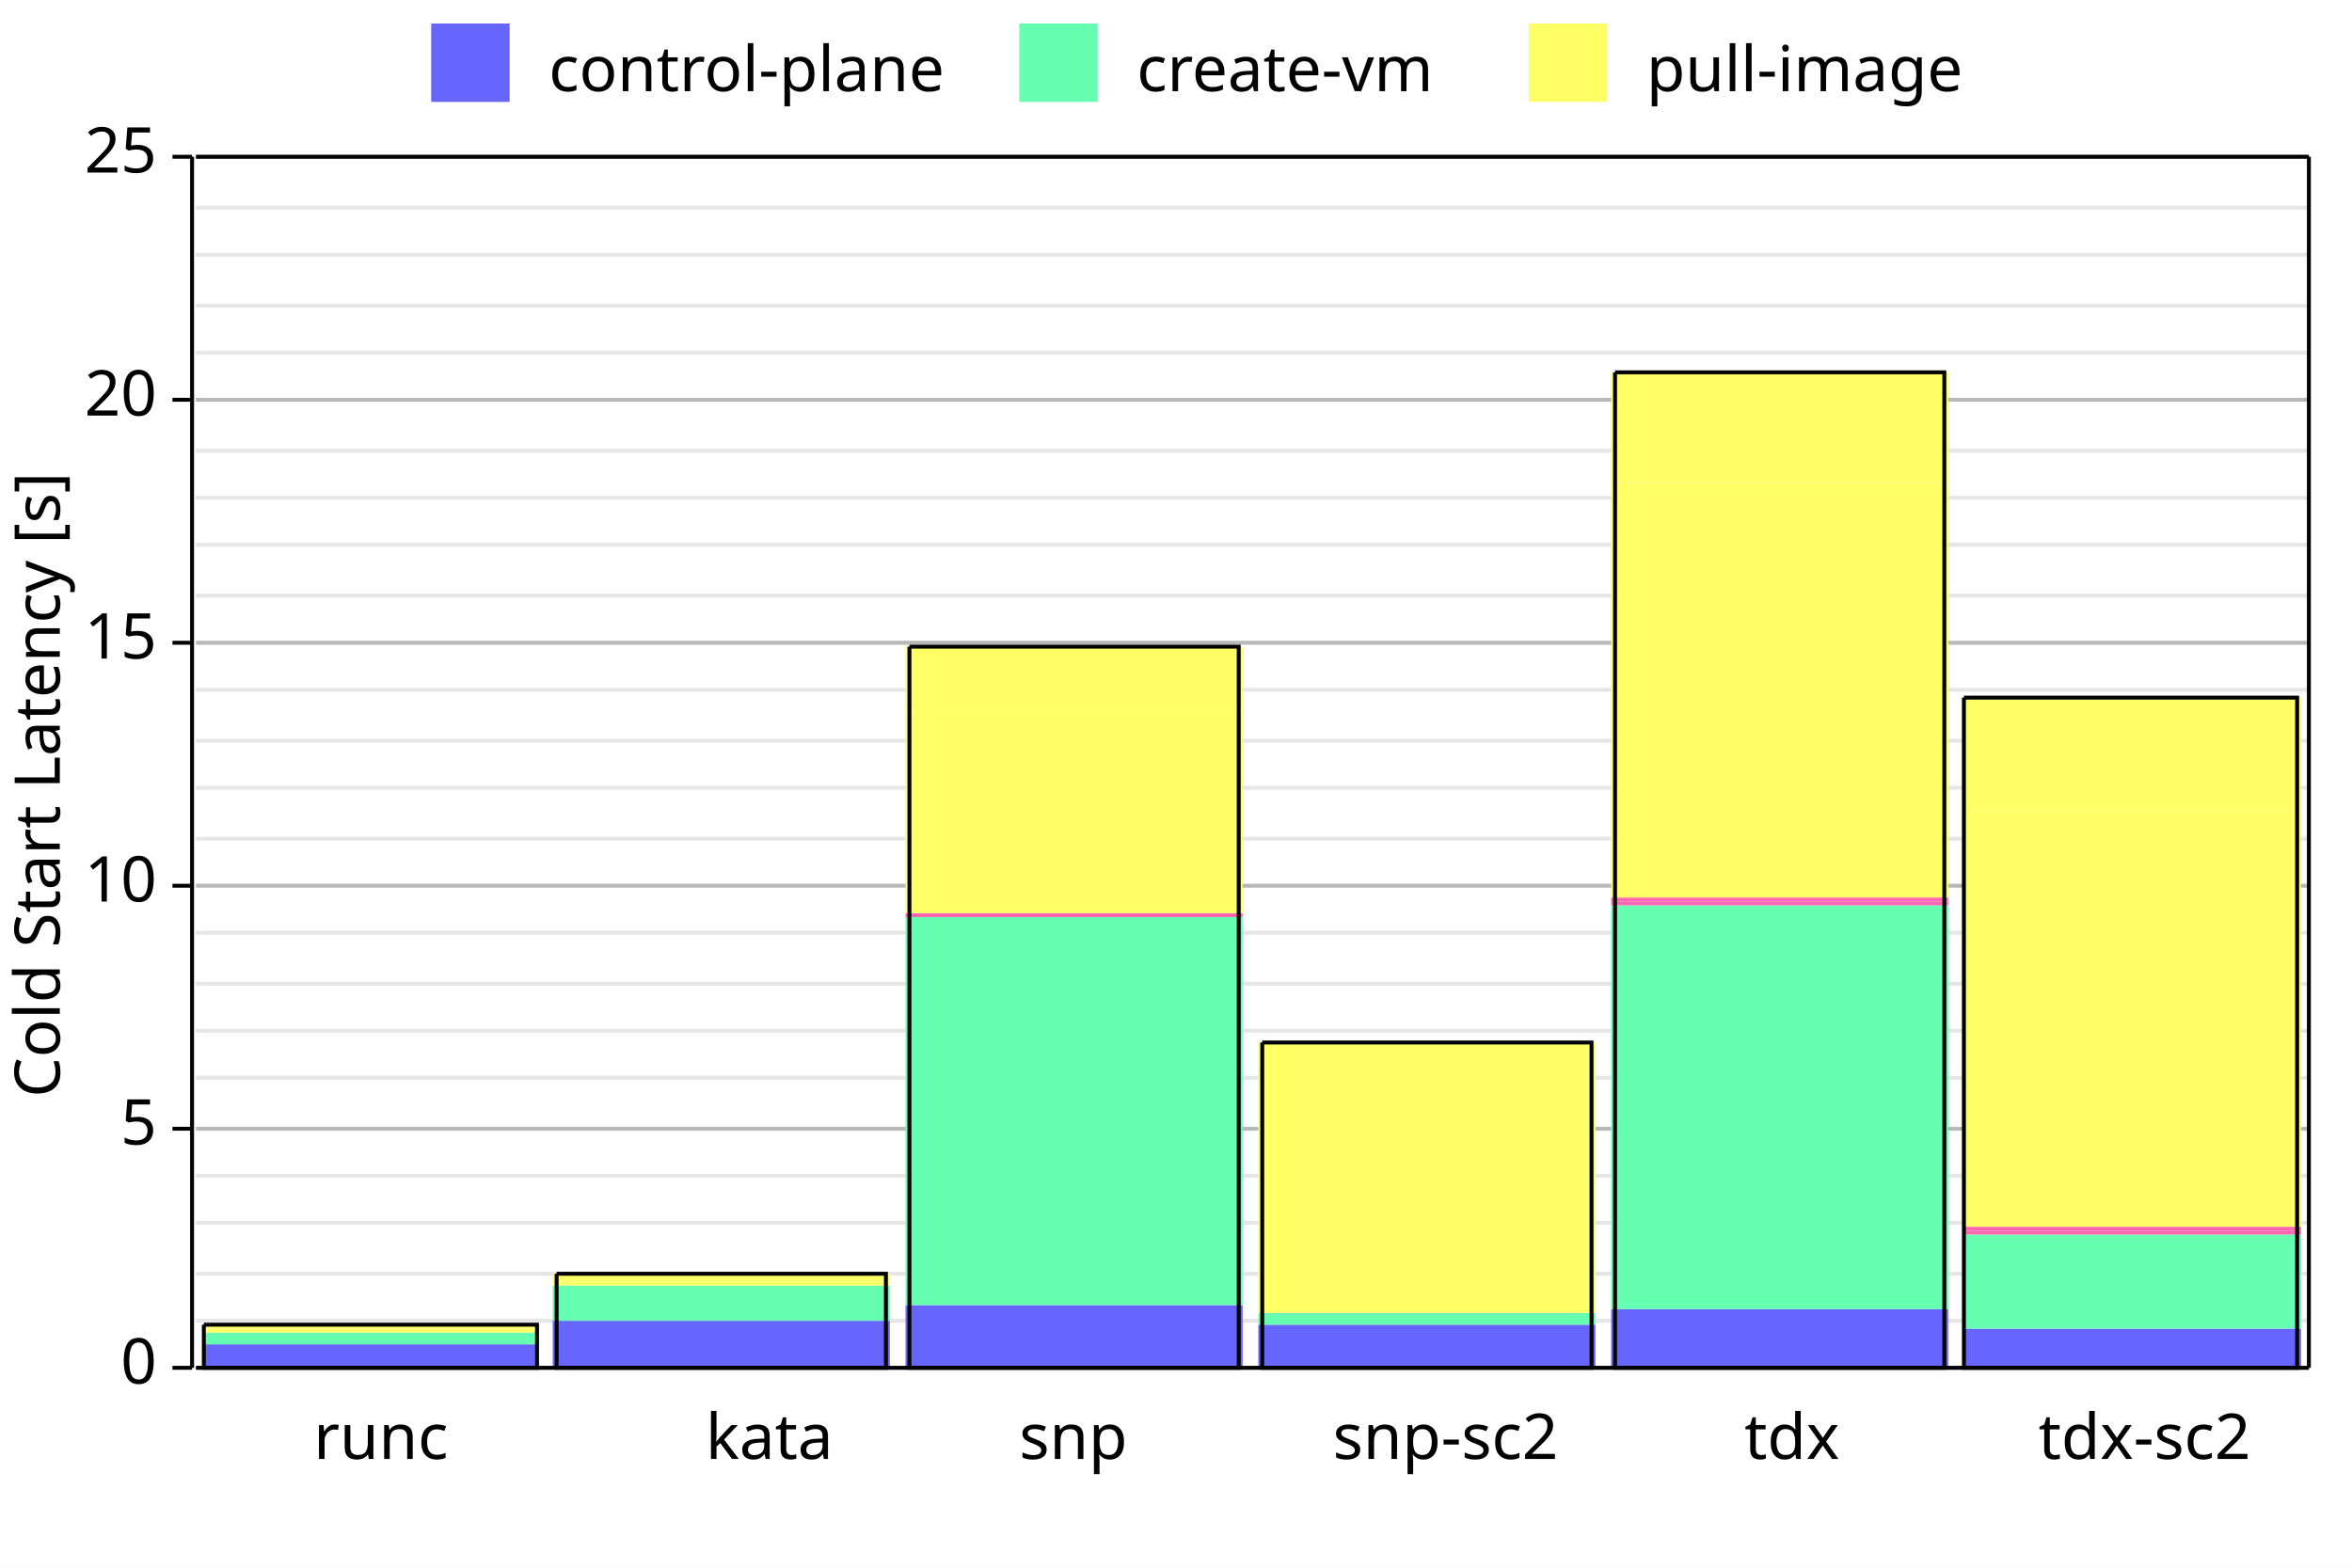
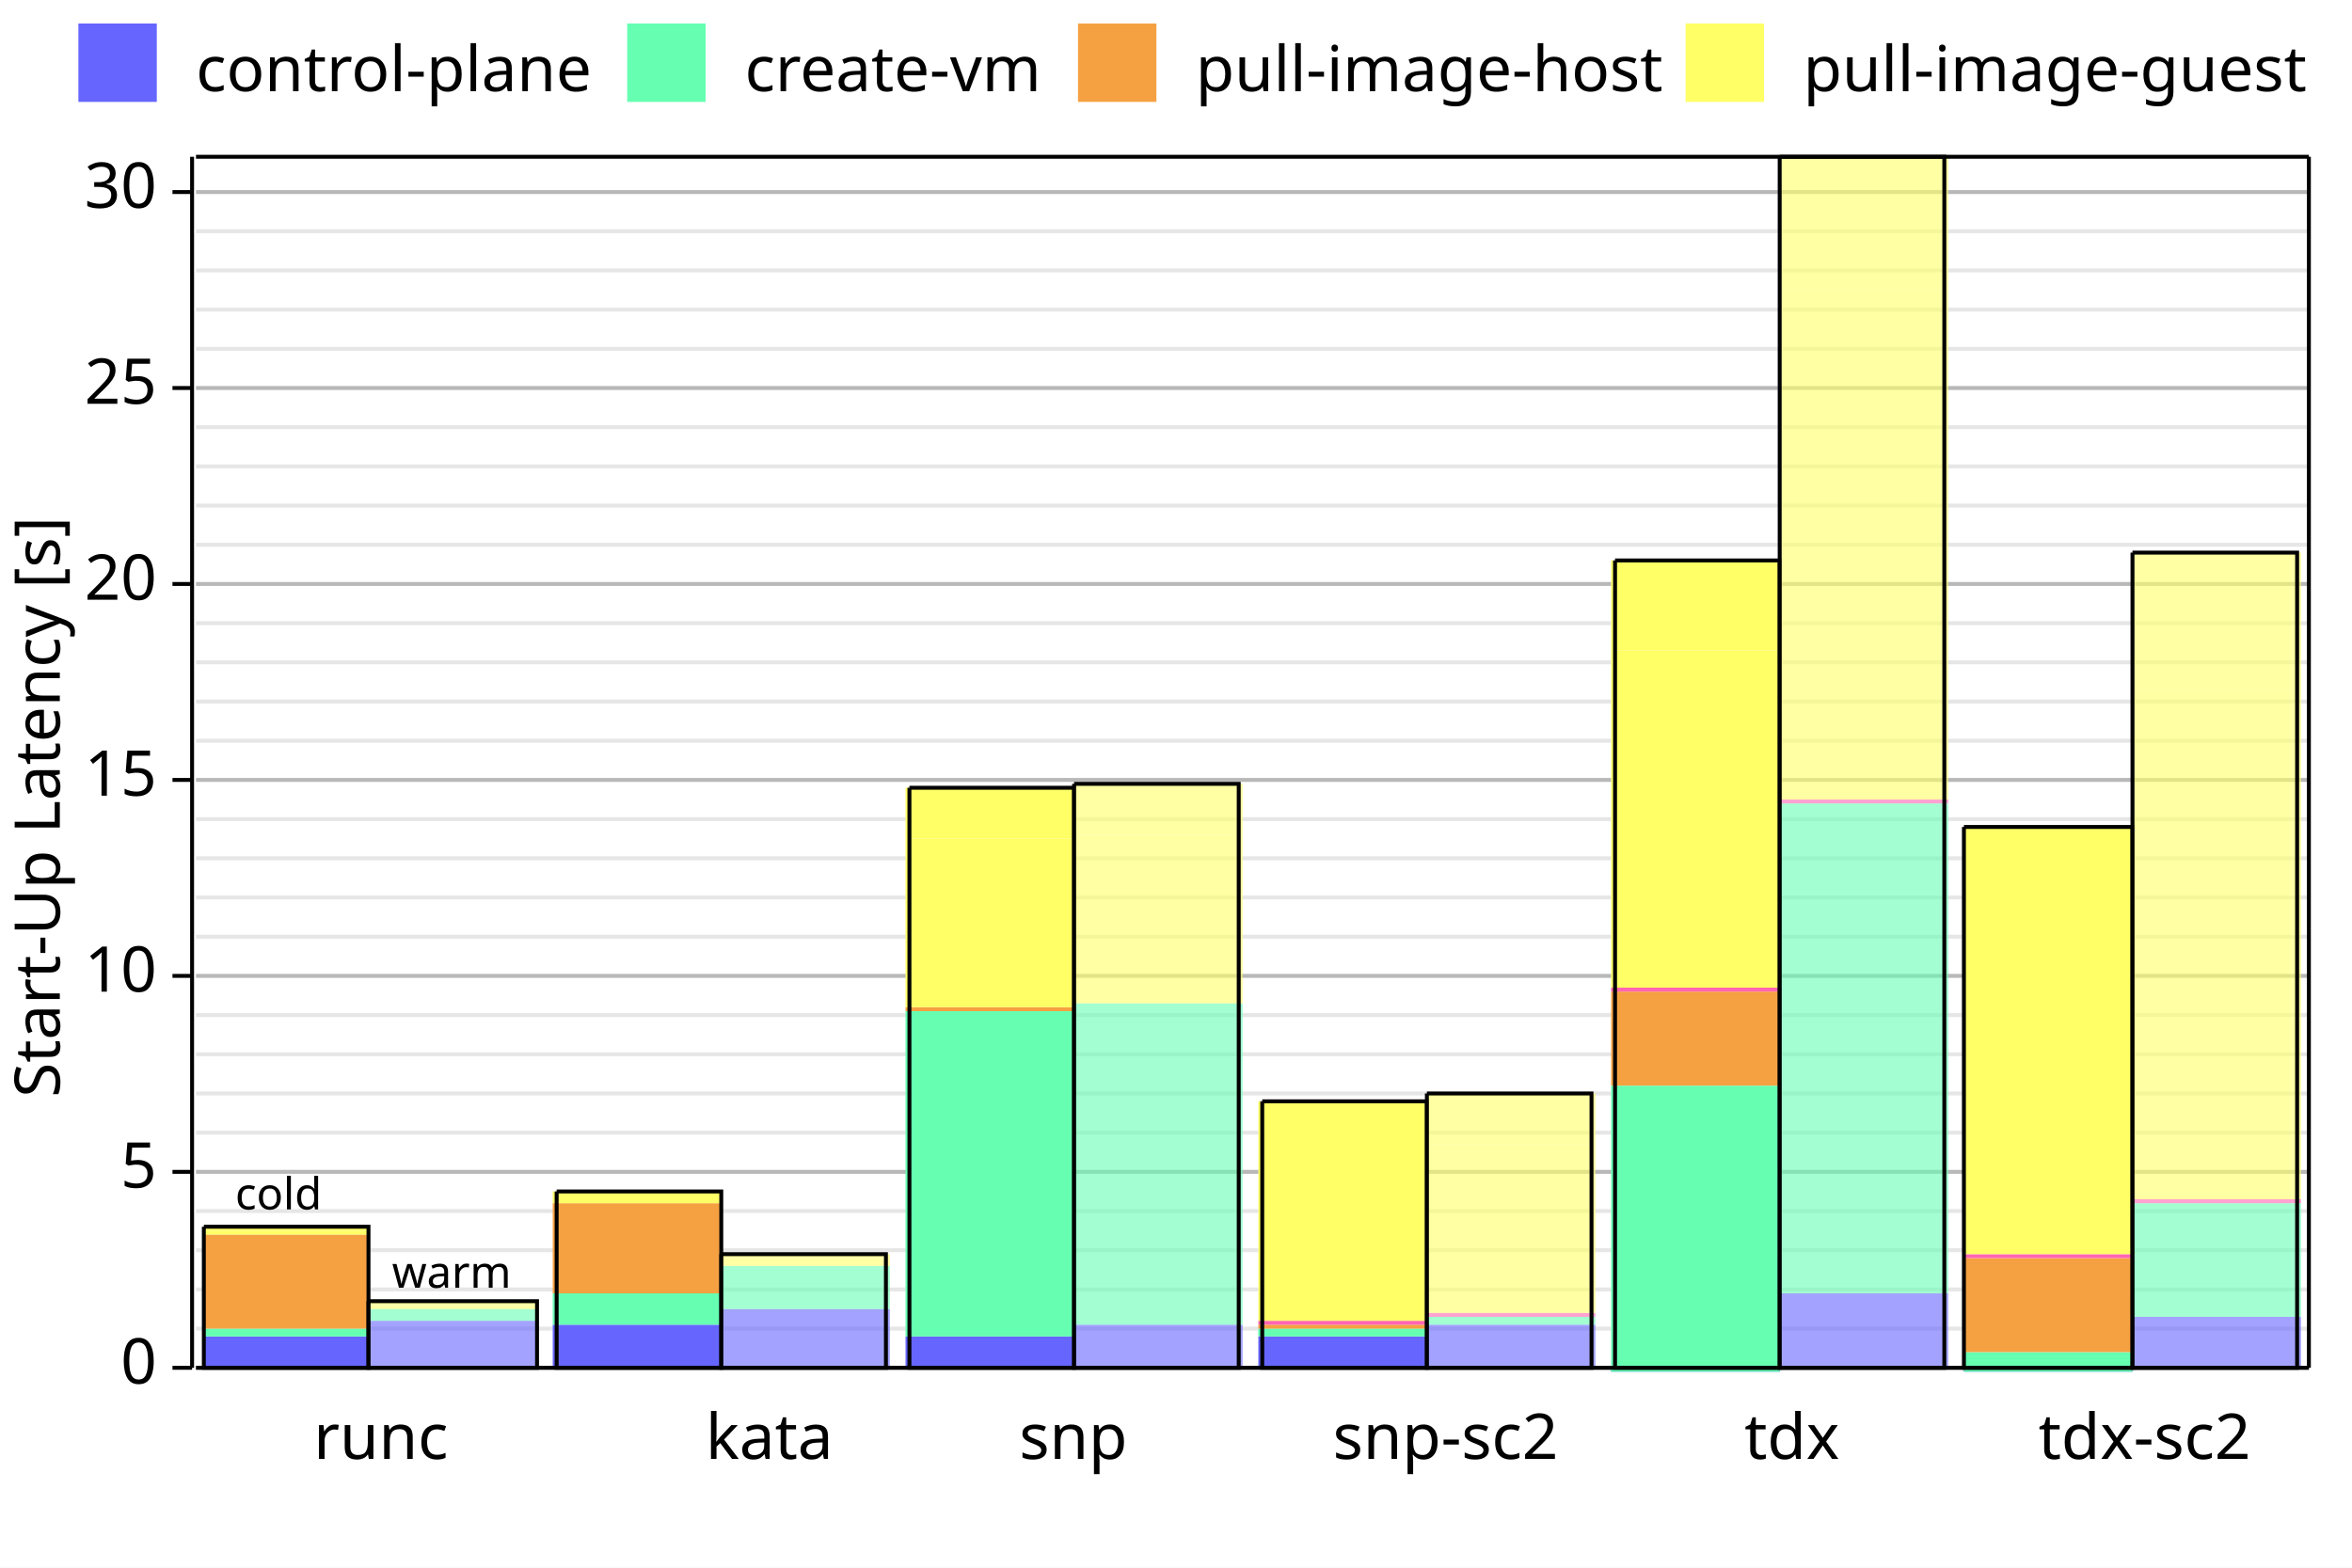
<svg xmlns="http://www.w3.org/2000/svg" width="600" height="400" viewBox="0 0 600 400">
  <rect x="0" y="0" width="600" height="400" opacity="1" fill="#FFFFFF" stroke="none" />
  <line opacity="0.1" stroke="#000000" stroke-width="1" x1="50" y1="349" x2="589" y2="349" />
-   <line opacity="0.1" stroke="#000000" stroke-width="1" x1="50" y1="337" x2="589" y2="337" />
-   <line opacity="0.1" stroke="#000000" stroke-width="1" x1="50" y1="325" x2="589" y2="325" />
-   <line opacity="0.1" stroke="#000000" stroke-width="1" x1="50" y1="312" x2="589" y2="312" />
-   <line opacity="0.1" stroke="#000000" stroke-width="1" x1="50" y1="300" x2="589" y2="300" />
-   <line opacity="0.1" stroke="#000000" stroke-width="1" x1="50" y1="288" x2="589" y2="288" />
-   <line opacity="0.1" stroke="#000000" stroke-width="1" x1="50" y1="275" x2="589" y2="275" />
-   <line opacity="0.1" stroke="#000000" stroke-width="1" x1="50" y1="263" x2="589" y2="263" />
-   <line opacity="0.1" stroke="#000000" stroke-width="1" x1="50" y1="251" x2="589" y2="251" />
-   <line opacity="0.1" stroke="#000000" stroke-width="1" x1="50" y1="238" x2="589" y2="238" />
-   <line opacity="0.1" stroke="#000000" stroke-width="1" x1="50" y1="226" x2="589" y2="226" />
-   <line opacity="0.1" stroke="#000000" stroke-width="1" x1="50" y1="214" x2="589" y2="214" />
-   <line opacity="0.1" stroke="#000000" stroke-width="1" x1="50" y1="201" x2="589" y2="201" />
+   <line opacity="0.1" stroke="#000000" stroke-width="1" x1="50" y1="339" x2="589" y2="339" />
+   <line opacity="0.1" stroke="#000000" stroke-width="1" x1="50" y1="329" x2="589" y2="329" />
+   <line opacity="0.1" stroke="#000000" stroke-width="1" x1="50" y1="319" x2="589" y2="319" />
+   <line opacity="0.1" stroke="#000000" stroke-width="1" x1="50" y1="309" x2="589" y2="309" />
+   <line opacity="0.1" stroke="#000000" stroke-width="1" x1="50" y1="299" x2="589" y2="299" />
+   <line opacity="0.1" stroke="#000000" stroke-width="1" x1="50" y1="289" x2="589" y2="289" />
+   <line opacity="0.1" stroke="#000000" stroke-width="1" x1="50" y1="279" x2="589" y2="279" />
+   <line opacity="0.1" stroke="#000000" stroke-width="1" x1="50" y1="269" x2="589" y2="269" />
+   <line opacity="0.1" stroke="#000000" stroke-width="1" x1="50" y1="259" x2="589" y2="259" />
+   <line opacity="0.1" stroke="#000000" stroke-width="1" x1="50" y1="249" x2="589" y2="249" />
+   <line opacity="0.1" stroke="#000000" stroke-width="1" x1="50" y1="239" x2="589" y2="239" />
+   <line opacity="0.1" stroke="#000000" stroke-width="1" x1="50" y1="229" x2="589" y2="229" />
+   <line opacity="0.1" stroke="#000000" stroke-width="1" x1="50" y1="219" x2="589" y2="219" />
+   <line opacity="0.1" stroke="#000000" stroke-width="1" x1="50" y1="209" x2="589" y2="209" />
+   <line opacity="0.1" stroke="#000000" stroke-width="1" x1="50" y1="199" x2="589" y2="199" />
  <line opacity="0.1" stroke="#000000" stroke-width="1" x1="50" y1="189" x2="589" y2="189" />
-   <line opacity="0.1" stroke="#000000" stroke-width="1" x1="50" y1="176" x2="589" y2="176" />
-   <line opacity="0.1" stroke="#000000" stroke-width="1" x1="50" y1="164" x2="589" y2="164" />
-   <line opacity="0.1" stroke="#000000" stroke-width="1" x1="50" y1="152" x2="589" y2="152" />
+   <line opacity="0.1" stroke="#000000" stroke-width="1" x1="50" y1="179" x2="589" y2="179" />
+   <line opacity="0.1" stroke="#000000" stroke-width="1" x1="50" y1="169" x2="589" y2="169" />
+   <line opacity="0.1" stroke="#000000" stroke-width="1" x1="50" y1="159" x2="589" y2="159" />
+   <line opacity="0.1" stroke="#000000" stroke-width="1" x1="50" y1="149" x2="589" y2="149" />
  <line opacity="0.1" stroke="#000000" stroke-width="1" x1="50" y1="139" x2="589" y2="139" />
-   <line opacity="0.1" stroke="#000000" stroke-width="1" x1="50" y1="127" x2="589" y2="127" />
-   <line opacity="0.1" stroke="#000000" stroke-width="1" x1="50" y1="115" x2="589" y2="115" />
-   <line opacity="0.1" stroke="#000000" stroke-width="1" x1="50" y1="102" x2="589" y2="102" />
-   <line opacity="0.1" stroke="#000000" stroke-width="1" x1="50" y1="90" x2="589" y2="90" />
-   <line opacity="0.1" stroke="#000000" stroke-width="1" x1="50" y1="78" x2="589" y2="78" />
-   <line opacity="0.1" stroke="#000000" stroke-width="1" x1="50" y1="65" x2="589" y2="65" />
-   <line opacity="0.1" stroke="#000000" stroke-width="1" x1="50" y1="53" x2="589" y2="53" />
-   <line opacity="0.1" stroke="#000000" stroke-width="1" x1="50" y1="40" x2="589" y2="40" />
+   <line opacity="0.1" stroke="#000000" stroke-width="1" x1="50" y1="129" x2="589" y2="129" />
+   <line opacity="0.1" stroke="#000000" stroke-width="1" x1="50" y1="119" x2="589" y2="119" />
+   <line opacity="0.1" stroke="#000000" stroke-width="1" x1="50" y1="109" x2="589" y2="109" />
+   <line opacity="0.1" stroke="#000000" stroke-width="1" x1="50" y1="99" x2="589" y2="99" />
+   <line opacity="0.1" stroke="#000000" stroke-width="1" x1="50" y1="89" x2="589" y2="89" />
+   <line opacity="0.1" stroke="#000000" stroke-width="1" x1="50" y1="79" x2="589" y2="79" />
+   <line opacity="0.1" stroke="#000000" stroke-width="1" x1="50" y1="69" x2="589" y2="69" />
+   <line opacity="0.1" stroke="#000000" stroke-width="1" x1="50" y1="59" x2="589" y2="59" />
+   <line opacity="0.1" stroke="#000000" stroke-width="1" x1="50" y1="49" x2="589" y2="49" />
  <line opacity="0.2" stroke="#000000" stroke-width="1" x1="50" y1="349" x2="589" y2="349" />
-   <line opacity="0.2" stroke="#000000" stroke-width="1" x1="50" y1="288" x2="589" y2="288" />
-   <line opacity="0.2" stroke="#000000" stroke-width="1" x1="50" y1="226" x2="589" y2="226" />
-   <line opacity="0.2" stroke="#000000" stroke-width="1" x1="50" y1="164" x2="589" y2="164" />
-   <line opacity="0.2" stroke="#000000" stroke-width="1" x1="50" y1="102" x2="589" y2="102" />
-   <line opacity="0.2" stroke="#000000" stroke-width="1" x1="50" y1="40" x2="589" y2="40" />
+   <line opacity="0.2" stroke="#000000" stroke-width="1" x1="50" y1="299" x2="589" y2="299" />
+   <line opacity="0.2" stroke="#000000" stroke-width="1" x1="50" y1="249" x2="589" y2="249" />
+   <line opacity="0.2" stroke="#000000" stroke-width="1" x1="50" y1="199" x2="589" y2="199" />
+   <line opacity="0.2" stroke="#000000" stroke-width="1" x1="50" y1="149" x2="589" y2="149" />
+   <line opacity="0.2" stroke="#000000" stroke-width="1" x1="50" y1="99" x2="589" y2="99" />
+   <line opacity="0.2" stroke="#000000" stroke-width="1" x1="50" y1="49" x2="589" y2="49" />
  <polyline fill="none" opacity="1" stroke="#000000" stroke-width="1" points="49,40 49,349 " />
  <text x="40" y="349" dy="0.5ex" text-anchor="end" font-family="sans-serif" font-size="16.129" opacity="1" fill="#000000">
0
</text>
  <polyline fill="none" opacity="1" stroke="#000000" stroke-width="1" points="44,349 49,349 " />
-   <text x="40" y="288" dy="0.5ex" text-anchor="end" font-family="sans-serif" font-size="16.129" opacity="1" fill="#000000">
+   <text x="40" y="299" dy="0.5ex" text-anchor="end" font-family="sans-serif" font-size="16.129" opacity="1" fill="#000000">
5
</text>
-   <polyline fill="none" opacity="1" stroke="#000000" stroke-width="1" points="44,288 49,288 " />
-   <text x="40" y="226" dy="0.5ex" text-anchor="end" font-family="sans-serif" font-size="16.129" opacity="1" fill="#000000">
+   <polyline fill="none" opacity="1" stroke="#000000" stroke-width="1" points="44,299 49,299 " />
+   <text x="40" y="249" dy="0.5ex" text-anchor="end" font-family="sans-serif" font-size="16.129" opacity="1" fill="#000000">
10
</text>
-   <polyline fill="none" opacity="1" stroke="#000000" stroke-width="1" points="44,226 49,226 " />
-   <text x="40" y="164" dy="0.5ex" text-anchor="end" font-family="sans-serif" font-size="16.129" opacity="1" fill="#000000">
+   <polyline fill="none" opacity="1" stroke="#000000" stroke-width="1" points="44,249 49,249 " />
+   <text x="40" y="199" dy="0.5ex" text-anchor="end" font-family="sans-serif" font-size="16.129" opacity="1" fill="#000000">
15
</text>
-   <polyline fill="none" opacity="1" stroke="#000000" stroke-width="1" points="44,164 49,164 " />
-   <text x="40" y="102" dy="0.5ex" text-anchor="end" font-family="sans-serif" font-size="16.129" opacity="1" fill="#000000">
+   <polyline fill="none" opacity="1" stroke="#000000" stroke-width="1" points="44,199 49,199 " />
+   <text x="40" y="149" dy="0.5ex" text-anchor="end" font-family="sans-serif" font-size="16.129" opacity="1" fill="#000000">
20
</text>
-   <polyline fill="none" opacity="1" stroke="#000000" stroke-width="1" points="44,102 49,102 " />
-   <text x="40" y="40" dy="0.5ex" text-anchor="end" font-family="sans-serif" font-size="16.129" opacity="1" fill="#000000">
+   <polyline fill="none" opacity="1" stroke="#000000" stroke-width="1" points="44,149 49,149 " />
+   <text x="40" y="99" dy="0.5ex" text-anchor="end" font-family="sans-serif" font-size="16.129" opacity="1" fill="#000000">
25
</text>
-   <polyline fill="none" opacity="1" stroke="#000000" stroke-width="1" points="44,40 49,40 " />
+   <polyline fill="none" opacity="1" stroke="#000000" stroke-width="1" points="44,99 49,99 " />
+   <text x="40" y="49" dy="0.5ex" text-anchor="end" font-family="sans-serif" font-size="16.129" opacity="1" fill="#000000">
+ 30
+ </text>
+   <polyline fill="none" opacity="1" stroke="#000000" stroke-width="1" points="44,49 49,49 " />
  <text x="3" y="280" dy="0.76em" text-anchor="start" font-family="sans-serif" font-size="16.129" opacity="1" fill="#000000" transform="rotate(270, 3, 280)">
- Cold Start Latency [s]
- </text>
-   <rect x="52" y="343" width="85" height="6" opacity="1" fill="#6666FF" stroke="none" />
-   <rect x="141" y="337" width="86" height="12" opacity="1" fill="#6666FF" stroke="none" />
-   <rect x="231" y="333" width="86" height="16" opacity="1" fill="#6666FF" stroke="none" />
-   <rect x="321" y="338" width="86" height="11" opacity="1" fill="#6666FF" stroke="none" />
-   <rect x="411" y="334" width="86" height="15" opacity="1" fill="#6666FF" stroke="none" />
-   <rect x="501" y="339" width="86" height="10" opacity="1" fill="#6666FF" stroke="none" />
-   <rect x="52" y="340" width="85" height="3" opacity="1" fill="#66FFB2" stroke="none" />
-   <rect x="141" y="328" width="86" height="9" opacity="1" fill="#66FFB2" stroke="none" />
-   <rect x="231" y="234" width="86" height="99" opacity="1" fill="#66FFB2" stroke="none" />
-   <rect x="321" y="335" width="86" height="3" opacity="1" fill="#66FFB2" stroke="none" />
-   <rect x="411" y="231" width="86" height="103" opacity="1" fill="#66FFB2" stroke="none" />
-   <rect x="501" y="315" width="86" height="24" opacity="1" fill="#66FFB2" stroke="none" />
-   <rect x="52" y="340" width="85" height="0" opacity="1" fill="#FF66B2" stroke="none" />
-   <rect x="141" y="328" width="86" height="0" opacity="1" fill="#FF66B2" stroke="none" />
-   <rect x="231" y="234" width="86" height="0" opacity="1" fill="#FF66B2" stroke="none" />
-   <rect x="321" y="335" width="86" height="0" opacity="1" fill="#FF66B2" stroke="none" />
-   <rect x="411" y="230" width="86" height="1" opacity="1" fill="#FF66B2" stroke="none" />
-   <rect x="501" y="314" width="86" height="1" opacity="1" fill="#FF66B2" stroke="none" />
-   <rect x="52" y="340" width="85" height="0" opacity="1" fill="#FF66B2" stroke="none" />
-   <rect x="141" y="328" width="86" height="0" opacity="1" fill="#FF66B2" stroke="none" />
-   <rect x="231" y="233" width="86" height="1" opacity="1" fill="#FF66B2" stroke="none" />
-   <rect x="321" y="335" width="86" height="0" opacity="1" fill="#FF66B2" stroke="none" />
-   <rect x="411" y="229" width="86" height="1" opacity="1" fill="#FF66B2" stroke="none" />
-   <rect x="501" y="313" width="86" height="1" opacity="1" fill="#FF66B2" stroke="none" />
-   <rect x="52" y="339" width="85" height="1" opacity="1" fill="#FFFF66" stroke="none" />
-   <rect x="141" y="327" width="86" height="1" opacity="1" fill="#FFFF66" stroke="none" />
-   <rect x="231" y="181" width="86" height="52" opacity="1" fill="#FFFF66" stroke="none" />
-   <rect x="321" y="282" width="86" height="53" opacity="1" fill="#FFFF66" stroke="none" />
-   <rect x="411" y="123" width="86" height="106" opacity="1" fill="#FFFF66" stroke="none" />
-   <rect x="501" y="207" width="86" height="106" opacity="1" fill="#FFFF66" stroke="none" />
-   <rect x="52" y="338" width="85" height="1" opacity="1" fill="#FFFF66" stroke="none" />
-   <rect x="141" y="325" width="86" height="2" opacity="1" fill="#FFFF66" stroke="none" />
-   <rect x="231" y="165" width="86" height="16" opacity="1" fill="#FFFF66" stroke="none" />
-   <rect x="321" y="266" width="86" height="16" opacity="1" fill="#FFFF66" stroke="none" />
-   <rect x="411" y="95" width="86" height="28" opacity="1" fill="#FFFF66" stroke="none" />
-   <rect x="501" y="178" width="86" height="29" opacity="1" fill="#FFFF66" stroke="none" />
-   <polyline fill="none" opacity="1" stroke="#000000" stroke-width="1" points="52,338 137,338 137,349 52,349 52,338 " />
-   <polyline fill="none" opacity="1" stroke="#000000" stroke-width="1" points="142,325 226,325 226,349 142,349 142,325 " />
-   <polyline fill="none" opacity="1" stroke="#000000" stroke-width="1" points="232,165 316,165 316,349 232,349 232,165 " />
-   <polyline fill="none" opacity="1" stroke="#000000" stroke-width="1" points="322,266 406,266 406,349 322,349 322,266 " />
-   <polyline fill="none" opacity="1" stroke="#000000" stroke-width="1" points="412,95 496,95 496,349 412,349 412,95 " />
-   <polyline fill="none" opacity="1" stroke="#000000" stroke-width="1" points="501,178 586,178 586,349 501,349 501,178 " />
+ Start-Up Latency [s]
+ </text>
+   <rect x="52" y="341" width="42" height="8" opacity="1" fill="#6666FF" stroke="none" />
+   <rect x="141" y="338" width="43" height="11" opacity="1" fill="#6666FF" stroke="none" />
+   <rect x="231" y="341" width="43" height="8" opacity="1" fill="#6666FF" stroke="none" />
+   <rect x="321" y="341" width="43" height="8" opacity="1" fill="#6666FF" stroke="none" />
+   <rect x="411" y="349" width="43" height="1" opacity="1" fill="#6666FF" stroke="none" />
+   <rect x="501" y="349" width="43" height="1" opacity="1" fill="#6666FF" stroke="none" />
+   <rect x="52" y="339" width="42" height="2" opacity="1" fill="#66FFB2" stroke="none" />
+   <rect x="141" y="330" width="43" height="8" opacity="1" fill="#66FFB2" stroke="none" />
+   <rect x="231" y="258" width="43" height="83" opacity="1" fill="#66FFB2" stroke="none" />
+   <rect x="321" y="339" width="43" height="2" opacity="1" fill="#66FFB2" stroke="none" />
+   <rect x="411" y="277" width="43" height="73" opacity="1" fill="#66FFB2" stroke="none" />
+   <rect x="501" y="345" width="43" height="5" opacity="1" fill="#66FFB2" stroke="none" />
+   <rect x="52" y="315" width="42" height="24" opacity="1" fill="#F5A142" stroke="none" />
+   <rect x="141" y="307" width="43" height="23" opacity="1" fill="#F5A142" stroke="none" />
+   <rect x="231" y="257" width="43" height="1" opacity="1" fill="#F5A142" stroke="none" />
+   <rect x="321" y="338" width="43" height="1" opacity="1" fill="#F5A142" stroke="none" />
+   <rect x="411" y="253" width="43" height="24" opacity="1" fill="#F5A142" stroke="none" />
+   <rect x="501" y="321" width="43" height="24" opacity="1" fill="#F5A142" stroke="none" />
+   <rect x="52" y="315" width="42" height="0" opacity="1" fill="#FF66B2" stroke="none" />
+   <rect x="141" y="307" width="43" height="0" opacity="1" fill="#FF66B2" stroke="none" />
+   <rect x="231" y="257" width="43" height="0" opacity="1" fill="#FF66B2" stroke="none" />
+   <rect x="321" y="338" width="43" height="0" opacity="1" fill="#FF66B2" stroke="none" />
+   <rect x="411" y="253" width="43" height="0" opacity="1" fill="#FF66B2" stroke="none" />
+   <rect x="501" y="321" width="43" height="0" opacity="1" fill="#FF66B2" stroke="none" />
+   <rect x="52" y="315" width="42" height="0" opacity="1" fill="#FF66B2" stroke="none" />
+   <rect x="141" y="307" width="43" height="0" opacity="1" fill="#FF66B2" stroke="none" />
+   <rect x="231" y="257" width="43" height="0" opacity="1" fill="#FF66B2" stroke="none" />
+   <rect x="321" y="337" width="43" height="1" opacity="1" fill="#FF66B2" stroke="none" />
+   <rect x="411" y="252" width="43" height="1" opacity="1" fill="#FF66B2" stroke="none" />
+   <rect x="501" y="320" width="43" height="1" opacity="1" fill="#FF66B2" stroke="none" />
+   <rect x="52" y="314" width="42" height="1" opacity="1" fill="#FFFF66" stroke="none" />
+   <rect x="141" y="306" width="43" height="1" opacity="1" fill="#FFFF66" stroke="none" />
+   <rect x="231" y="214" width="43" height="43" opacity="1" fill="#FFFF66" stroke="none" />
+   <rect x="321" y="294" width="43" height="43" opacity="1" fill="#FFFF66" stroke="none" />
+   <rect x="411" y="166" width="43" height="86" opacity="1" fill="#FFFF66" stroke="none" />
+   <rect x="501" y="234" width="43" height="86" opacity="1" fill="#FFFF66" stroke="none" />
+   <rect x="52" y="313" width="42" height="1" opacity="1" fill="#FFFF66" stroke="none" />
+   <rect x="141" y="304" width="43" height="2" opacity="1" fill="#FFFF66" stroke="none" />
+   <rect x="231" y="201" width="43" height="13" opacity="1" fill="#FFFF66" stroke="none" />
+   <rect x="321" y="281" width="43" height="13" opacity="1" fill="#FFFF66" stroke="none" />
+   <rect x="411" y="143" width="43" height="23" opacity="1" fill="#FFFF66" stroke="none" />
+   <rect x="501" y="211" width="43" height="23" opacity="1" fill="#FFFF66" stroke="none" />
+   <polyline fill="none" opacity="1" stroke="#000000" stroke-width="1" points="52,313 94,313 94,349 52,349 52,313 " />
+   <polyline fill="none" opacity="1" stroke="#000000" stroke-width="1" points="142,304 184,304 184,349 142,349 142,304 " />
+   <polyline fill="none" opacity="1" stroke="#000000" stroke-width="1" points="232,201 274,201 274,349 232,349 232,201 " />
+   <polyline fill="none" opacity="1" stroke="#000000" stroke-width="1" points="322,281 364,281 364,349 322,349 322,281 " />
+   <polyline fill="none" opacity="1" stroke="#000000" stroke-width="1" points="412,143 454,143 454,349 412,349 412,143 " />
+   <polyline fill="none" opacity="1" stroke="#000000" stroke-width="1" points="501,211 544,211 544,349 501,349 501,211 " />
+   <rect x="94" y="337" width="43" height="12" opacity="0.6" fill="#6666FF" stroke="none" />
+   <rect x="184" y="334" width="43" height="15" opacity="0.6" fill="#6666FF" stroke="none" />
+   <rect x="274" y="338" width="43" height="11" opacity="0.6" fill="#6666FF" stroke="none" />
+   <rect x="364" y="338" width="43" height="11" opacity="0.6" fill="#6666FF" stroke="none" />
+   <rect x="454" y="330" width="43" height="19" opacity="0.6" fill="#6666FF" stroke="none" />
+   <rect x="544" y="336" width="43" height="13" opacity="0.6" fill="#6666FF" stroke="none" />
+   <rect x="94" y="334" width="43" height="3" opacity="0.6" fill="#66FFB2" stroke="none" />
+   <rect x="184" y="323" width="43" height="11" opacity="0.6" fill="#66FFB2" stroke="none" />
+   <rect x="274" y="256" width="43" height="82" opacity="0.6" fill="#66FFB2" stroke="none" />
+   <rect x="364" y="336" width="43" height="2" opacity="0.6" fill="#66FFB2" stroke="none" />
+   <rect x="454" y="205" width="43" height="125" opacity="0.6" fill="#66FFB2" stroke="none" />
+   <rect x="544" y="307" width="43" height="29" opacity="0.6" fill="#66FFB2" stroke="none" />
+   <rect x="94" y="334" width="43" height="0" opacity="0.6" fill="#F5A142" stroke="none" />
+   <rect x="184" y="323" width="43" height="0" opacity="0.6" fill="#F5A142" stroke="none" />
+   <rect x="274" y="256" width="43" height="0" opacity="0.6" fill="#F5A142" stroke="none" />
+   <rect x="364" y="336" width="43" height="0" opacity="0.6" fill="#F5A142" stroke="none" />
+   <rect x="454" y="205" width="43" height="0" opacity="0.6" fill="#F5A142" stroke="none" />
+   <rect x="544" y="307" width="43" height="0" opacity="0.6" fill="#F5A142" stroke="none" />
+   <rect x="94" y="334" width="43" height="0" opacity="0.6" fill="#FF66B2" stroke="none" />
+   <rect x="184" y="323" width="43" height="0" opacity="0.6" fill="#FF66B2" stroke="none" />
+   <rect x="274" y="256" width="43" height="0" opacity="0.6" fill="#FF66B2" stroke="none" />
+   <rect x="364" y="336" width="43" height="0" opacity="0.6" fill="#FF66B2" stroke="none" />
+   <rect x="454" y="204" width="43" height="1" opacity="0.6" fill="#FF66B2" stroke="none" />
+   <rect x="544" y="306" width="43" height="1" opacity="0.6" fill="#FF66B2" stroke="none" />
+   <rect x="94" y="334" width="43" height="0" opacity="0.6" fill="#FF66B2" stroke="none" />
+   <rect x="184" y="323" width="43" height="0" opacity="0.6" fill="#FF66B2" stroke="none" />
+   <rect x="274" y="256" width="43" height="0" opacity="0.6" fill="#FF66B2" stroke="none" />
+   <rect x="364" y="335" width="43" height="1" opacity="0.6" fill="#FF66B2" stroke="none" />
+   <rect x="454" y="204" width="43" height="0" opacity="0.6" fill="#FF66B2" stroke="none" />
+   <rect x="544" y="306" width="43" height="0" opacity="0.6" fill="#FF66B2" stroke="none" />
+   <rect x="94" y="333" width="43" height="1" opacity="0.6" fill="#FFFF66" stroke="none" />
+   <rect x="184" y="321" width="43" height="2" opacity="0.6" fill="#FFFF66" stroke="none" />
+   <rect x="274" y="213" width="43" height="43" opacity="0.6" fill="#FFFF66" stroke="none" />
+   <rect x="364" y="292" width="43" height="43" opacity="0.6" fill="#FFFF66" stroke="none" />
+   <rect x="454" y="74" width="43" height="130" opacity="0.6" fill="#FFFF66" stroke="none" />
+   <rect x="544" y="176" width="43" height="130" opacity="0.6" fill="#FFFF66" stroke="none" />
+   <rect x="94" y="332" width="43" height="1" opacity="0.6" fill="#FFFF66" stroke="none" />
+   <rect x="184" y="320" width="43" height="1" opacity="0.6" fill="#FFFF66" stroke="none" />
+   <rect x="274" y="200" width="43" height="13" opacity="0.6" fill="#FFFF66" stroke="none" />
+   <rect x="364" y="279" width="43" height="13" opacity="0.6" fill="#FFFF66" stroke="none" />
+   <rect x="454" y="40" width="43" height="34" opacity="0.6" fill="#FFFF66" stroke="none" />
+   <rect x="544" y="141" width="43" height="35" opacity="0.6" fill="#FFFF66" stroke="none" />
+   <polyline fill="none" opacity="1" stroke="#000000" stroke-width="1" points="94,332 137,332 137,349 94,349 94,332 " />
+   <polyline fill="none" opacity="1" stroke="#000000" stroke-width="1" points="184,320 226,320 226,349 184,349 184,320 " />
+   <polyline fill="none" opacity="1" stroke="#000000" stroke-width="1" points="274,200 316,200 316,349 274,349 274,200 " />
+   <polyline fill="none" opacity="1" stroke="#000000" stroke-width="1" points="364,279 406,279 406,349 364,349 364,279 " />
+   <polyline fill="none" opacity="1" stroke="#000000" stroke-width="1" points="454,40 496,40 496,349 454,349 454,40 " />
+   <polyline fill="none" opacity="1" stroke="#000000" stroke-width="1" points="544,141 586,141 586,349 544,349 544,141 " />
  <polyline fill="none" opacity="1" stroke="#000000" stroke-width="1" points="50,40 589,40 " />
  <polyline fill="none" opacity="1" stroke="#000000" stroke-width="1" points="589,349 589,40 " />
  <polyline fill="none" opacity="1" stroke="#000000" stroke-width="1" points="50,349 589,349 " />
  <text x="80" y="360" dy="0.76em" text-anchor="start" font-family="sans-serif" font-size="16.129" opacity="1" fill="#000000">
runc
</text>
  <text x="180" y="360" dy="0.76em" text-anchor="start" font-family="sans-serif" font-size="16.129" opacity="1" fill="#000000">
kata
</text>
  <text x="260" y="360" dy="0.76em" text-anchor="start" font-family="sans-serif" font-size="16.129" opacity="1" fill="#000000">
snp
</text>
  <text x="340" y="360" dy="0.76em" text-anchor="start" font-family="sans-serif" font-size="16.129" opacity="1" fill="#000000">
snp-sc2
</text>
  <text x="445" y="360" dy="0.76em" text-anchor="start" font-family="sans-serif" font-size="16.129" opacity="1" fill="#000000">
tdx
</text>
  <text x="520" y="360" dy="0.76em" text-anchor="start" font-family="sans-serif" font-size="16.129" opacity="1" fill="#000000">
tdx-sc2
</text>
-   <rect x="110" y="6" width="20" height="20" opacity="1" fill="#6666FF" stroke="none" />
-   <text x="140" y="11" dy="0.76em" text-anchor="start" font-family="sans-serif" font-size="16.129" opacity="1" fill="#000000">
+   <rect x="20" y="6" width="20" height="20" opacity="1" fill="#6666FF" stroke="none" />
+   <text x="50" y="11" dy="0.76em" text-anchor="start" font-family="sans-serif" font-size="16.129" opacity="1" fill="#000000">
control-plane
</text>
-   <rect x="260" y="6" width="20" height="20" opacity="1" fill="#66FFB2" stroke="none" />
-   <text x="290" y="11" dy="0.76em" text-anchor="start" font-family="sans-serif" font-size="16.129" opacity="1" fill="#000000">
+   <rect x="160" y="6" width="20" height="20" opacity="1" fill="#66FFB2" stroke="none" />
+   <text x="190" y="11" dy="0.76em" text-anchor="start" font-family="sans-serif" font-size="16.129" opacity="1" fill="#000000">
create-vm
</text>
-   <rect x="390" y="6" width="20" height="20" opacity="1" fill="#FFFF66" stroke="none" />
-   <text x="420" y="11" dy="0.76em" text-anchor="start" font-family="sans-serif" font-size="16.129" opacity="1" fill="#000000">
- pull-image
+   <rect x="275" y="6" width="20" height="20" opacity="1" fill="#F5A142" stroke="none" />
+   <text x="305" y="11" dy="0.76em" text-anchor="start" font-family="sans-serif" font-size="16.129" opacity="1" fill="#000000">
+ pull-image-host
+ </text>
+   <rect x="430" y="6" width="20" height="20" opacity="1" fill="#FFFF66" stroke="none" />
+   <text x="460" y="11" dy="0.76em" text-anchor="start" font-family="sans-serif" font-size="16.129" opacity="1" fill="#000000">
+ pull-image-guest
+ </text>
+   <text x="60" y="300" dy="0.76em" text-anchor="start" font-family="sans-serif" font-size="11.29" opacity="1" fill="#000000">
+ cold
+ </text>
+   <text x="100" y="320" dy="0.76em" text-anchor="start" font-family="sans-serif" font-size="11.29" opacity="1" fill="#000000">
+ warm
</text>
</svg>
